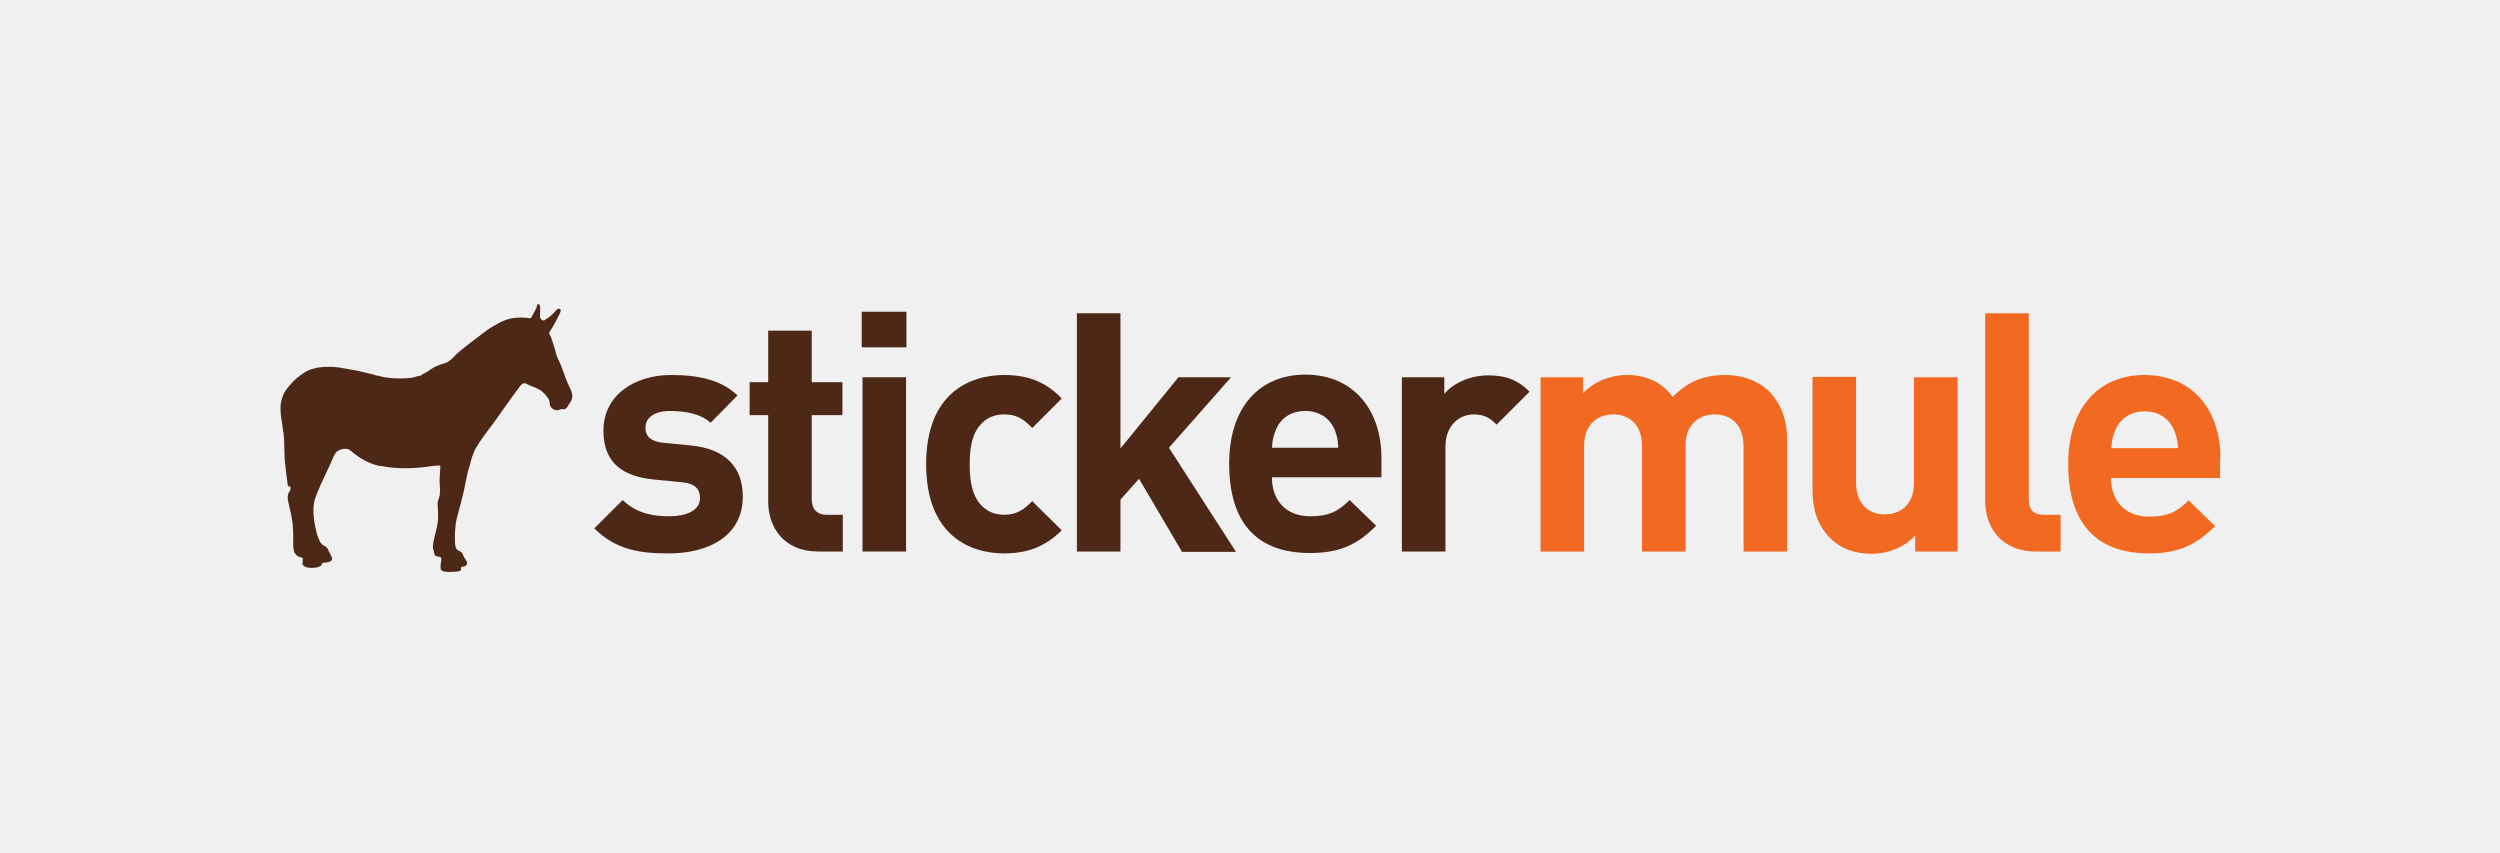
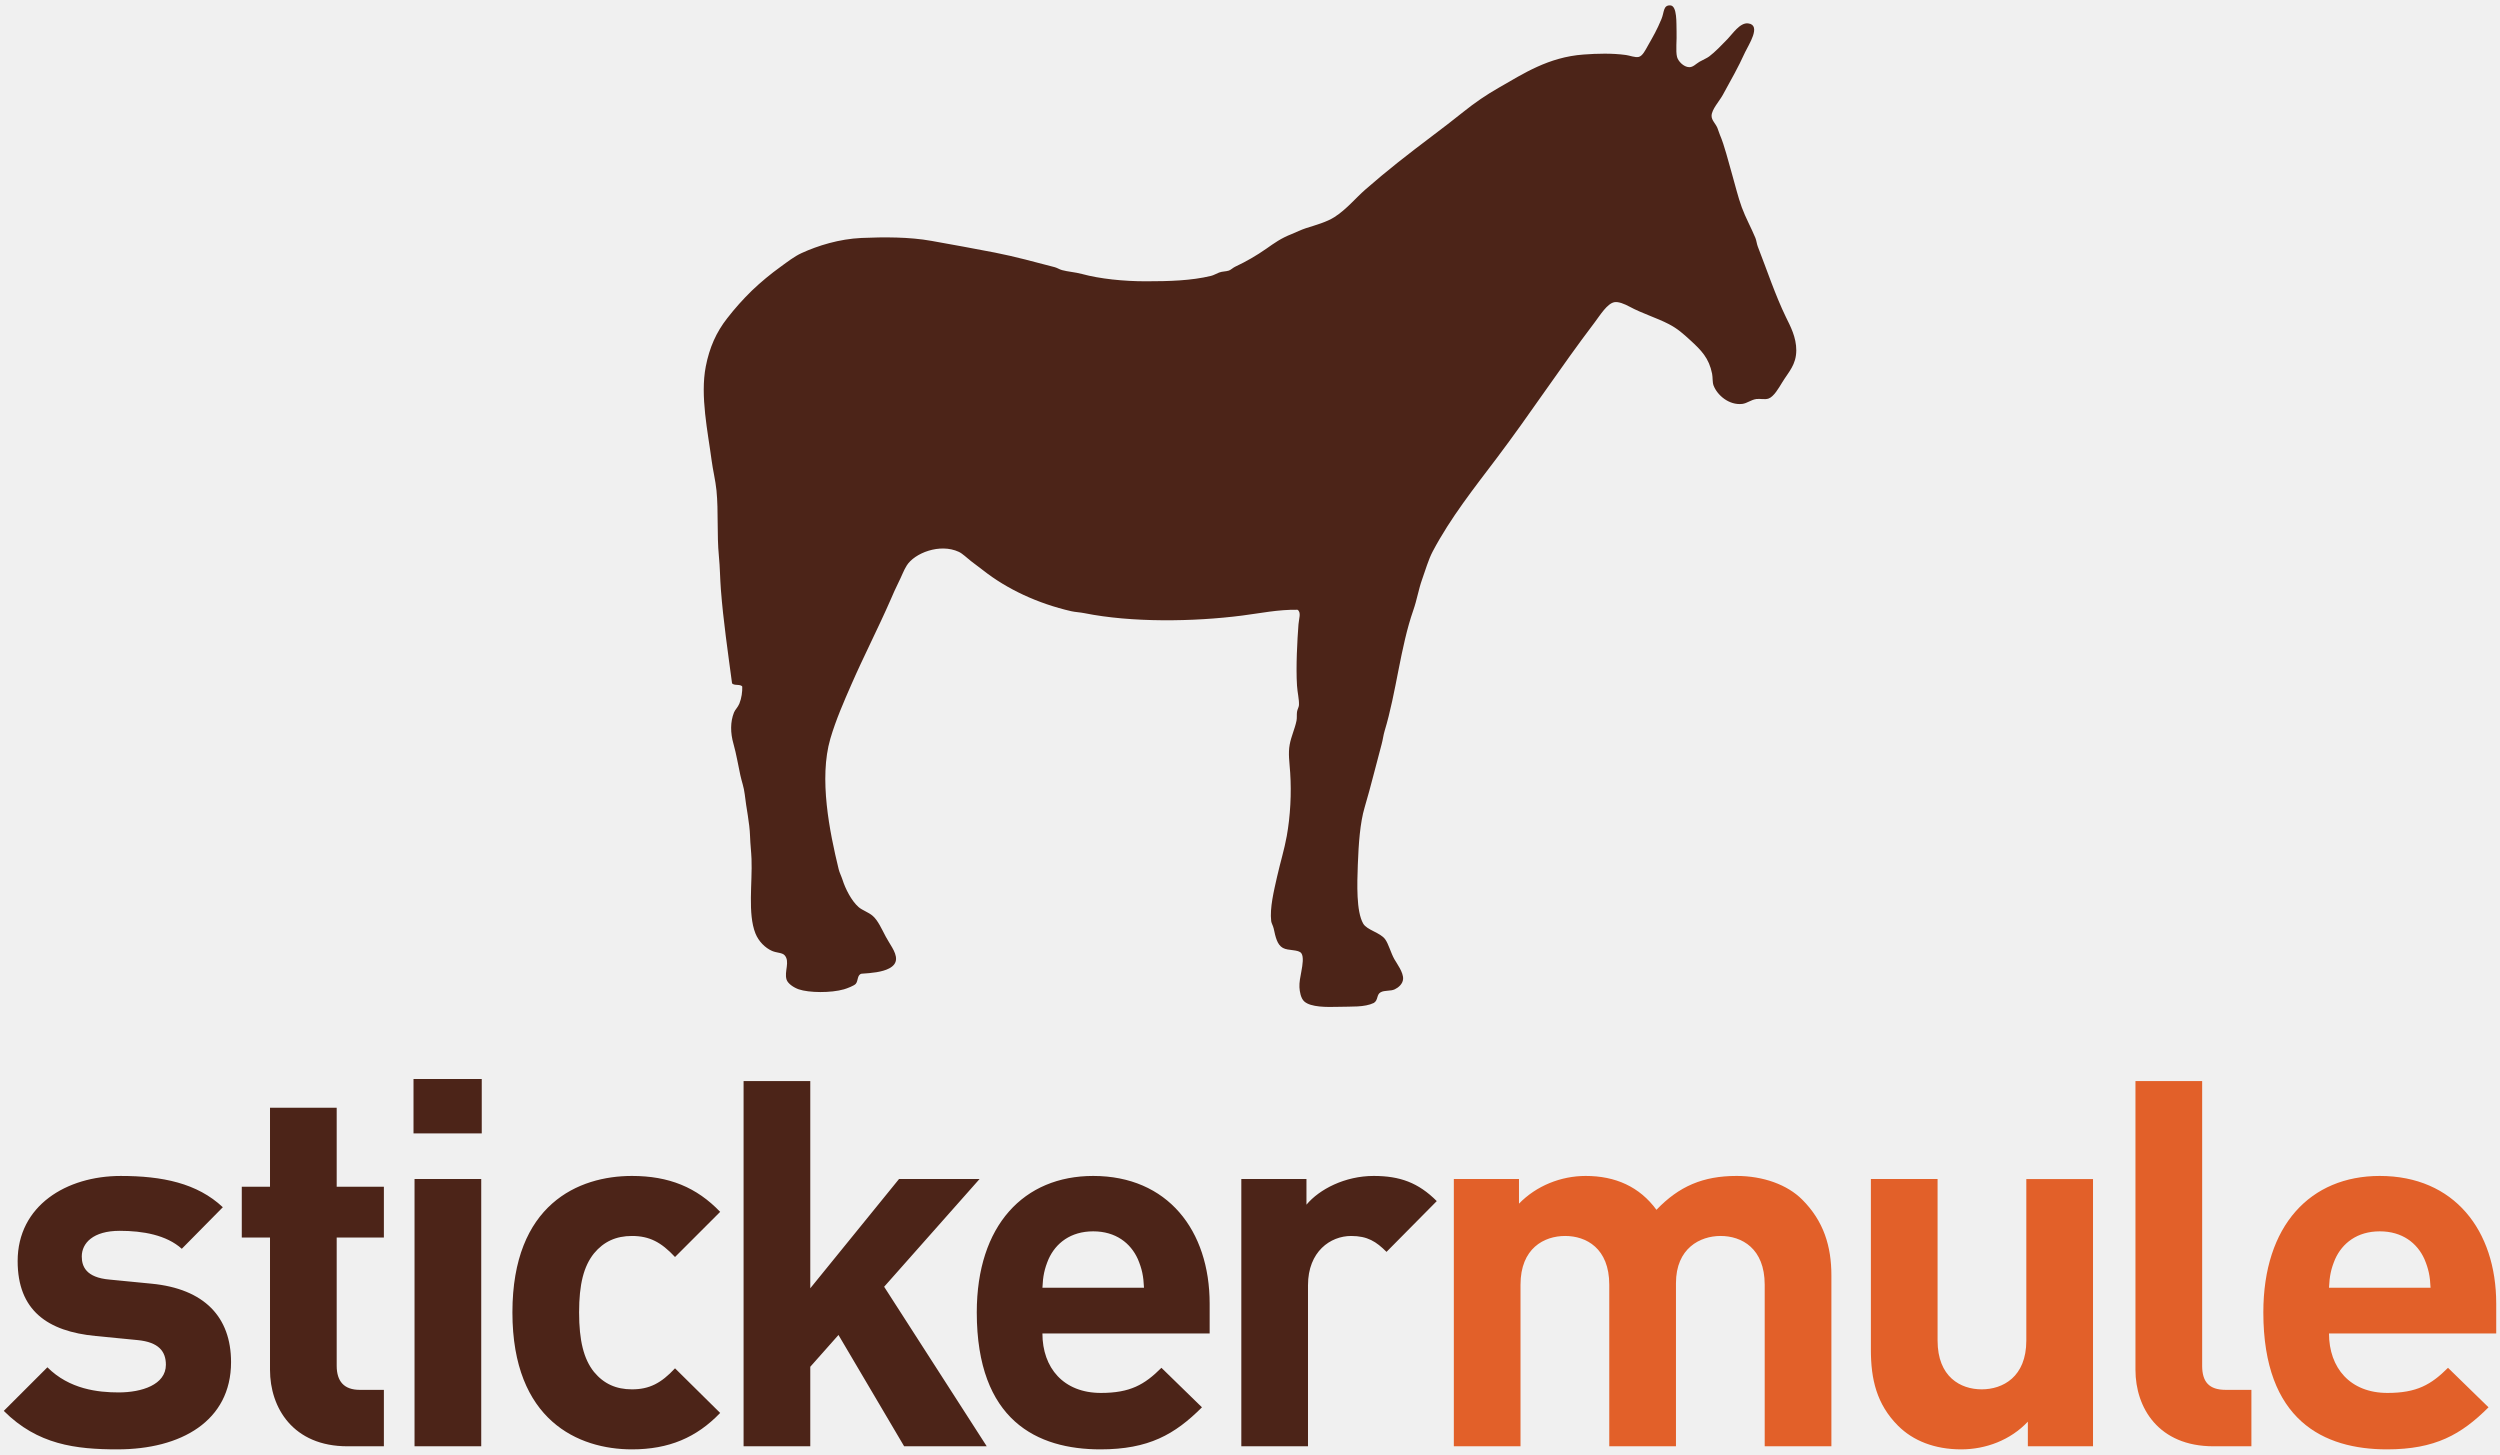
- <svg xmlns="http://www.w3.org/2000/svg" version="1.1" id="Layer_1" x="0px" y="0px" viewBox="0 0 660 225" style="enable-background:new 0 0 660 225;" xml:space="preserve">
-   <style type="text/css">
- 	.Arched_x0020_Green{fill:url(#SVGID_1_);stroke:#FFFFFF;stroke-width:0.25;stroke-miterlimit:1;}
- 	.st0{fill:#4E2817;}
- 	.st1{fill-rule:evenodd;clip-rule:evenodd;fill:#4E2817;}
- 	.st2{fill:#F26922;}
- </style>
-   <linearGradient id="SVGID_1_" gradientUnits="userSpaceOnUse" x1="330.307" y1="115.723" x2="331.014" y2="115.016">
-     <stop offset="0" style="stop-color:#1EAB4B" />
-     <stop offset="0.983" style="stop-color:#19361A" />
-   </linearGradient>
-   <path class="st0" d="M176.5,146.1c-7.2,0-13.8-0.8-19.6-6.6l7.5-7.5c3.8,3.8,8.7,4.3,12.3,4.3c4,0,8.1-1.3,8.1-4.8  c0-2.3-1.2-3.9-4.9-4.2l-7.2-0.7c-8.3-0.8-13.4-4.4-13.4-12.9c0-9.5,8.4-14.7,17.8-14.7c7.2,0,13.2,1.2,17.6,5.4l-7.1,7.2  c-2.7-2.4-6.7-3.1-10.7-3.1c-4.6,0-6.5,2.1-6.5,4.4c0,1.7,0.7,3.6,4.8,4l7.2,0.7c9.1,0.9,13.7,5.7,13.7,13.5  C196.1,141.3,187.4,146.1,176.5,146.1z" />
-   <path class="st0" d="M216.1,145.6c-9.4,0-13.3-6.6-13.3-13.2v-22.8h-4.9v-8.7h4.9V87.3h11.5v13.6h8.1v8.7h-8.1v22.1  c0,2.6,1.2,4.2,4,4.2h4.2v9.7H216.1z" />
-   <path class="st0" d="M227.5,91.7v-9.4h11.8v9.4H227.5z M227.7,145.6v-46h11.5v46H227.7z" />
-   <path class="st0" d="M265.1,146.1c-9.2,0-20.6-4.9-20.6-23.6c0-18.6,11.4-23.5,20.6-23.5c6.4,0,11.1,1.9,15.2,6.2l-7.8,7.8  c-2.4-2.6-4.4-3.6-7.4-3.6c-2.7,0-4.9,1-6.5,3c-1.8,2.2-2.6,5.3-2.6,10.2c0,4.9,0.8,8,2.6,10.3c1.7,2,3.8,3,6.5,3c3,0,5-1.1,7.4-3.6  l7.8,7.7C276.2,144.1,271.5,146.1,265.1,146.1z" />
-   <path class="st0" d="M312,145.6l-11.3-19.2l-4.9,5.5v13.7h-11.5V82.7h11.5v35.7l15.3-18.8H325l-16.4,18.6l17.7,27.5H312z" />
-   <path class="st0" d="M335.8,126.1c0,5.9,3.6,10.2,10.1,10.2c5,0,7.5-1.4,10.4-4.3l7,6.8c-4.7,4.7-9.2,7.2-17.5,7.2  c-10.9,0-21.3-4.9-21.3-23.6c0-15,8.1-23.5,20.1-23.5c12.8,0,20.1,9.4,20.1,22v5.1H335.8z M352.3,113.3c-1.2-2.7-3.8-4.8-7.7-4.8  s-6.5,2-7.7,4.8c-0.7,1.7-1,2.9-1.1,4.9h17.5C353.2,116.2,353,115,352.3,113.3z" />
-   <path class="st0" d="M395.1,112.1c-1.8-1.8-3.3-2.7-6.1-2.7c-3.5,0-7.4,2.7-7.4,8.5v27.7h-11.5v-46h11.2v4.4  c2.2-2.7,6.6-4.9,11.6-4.9c4.5,0,7.7,1.1,10.9,4.3L395.1,112.1z" />
-   <path class="st1" d="M121.5,150.7c-0.7,0.3-1.6,0.2-2.5,0.3c-0.8,0-1.9,0-2.4-0.4c-0.3-0.2-0.3-0.7-0.3-1c0-0.3,0.1-0.8,0.1-1.1  c0.1-0.4,0.2-1,0-1.3c-0.2-0.3-0.9-0.2-1.3-0.4c-0.4-0.2-0.5-0.8-0.6-1.4c0-0.2-0.2-0.4-0.2-0.5c-0.1-0.9,0.2-2.2,0.4-3.1  c0.2-1,0.5-1.9,0.7-2.9c0.3-1.4,0.3-3,0.2-4.5c0-0.8-0.2-1.4,0-2c0.1-0.6,0.4-1.1,0.5-1.7c0-0.2,0-0.4,0-0.6c0-0.2,0.1-0.3,0.1-0.5  c0-0.4-0.1-0.9-0.1-1.4c-0.1-1.3,0-3.2,0.1-4.3c0-0.4,0.2-0.8-0.1-1c-1.4,0-2.6,0.2-3.9,0.4c-3.4,0.4-7.8,0.5-11.1-0.2  c-0.3-0.1-0.6-0.1-0.9-0.1c-2.4-0.5-4.5-1.6-6.2-2.9c-0.3-0.2-0.6-0.4-0.9-0.7c-0.3-0.2-0.6-0.5-0.9-0.7c-1.3-0.6-3.1,0.1-3.7,1  c-0.2,0.3-0.4,0.8-0.6,1.2c-0.2,0.4-0.4,0.8-0.5,1.2c-0.9,2-1.9,4-2.8,6c-0.5,1.2-1.1,2.5-1.5,3.8c-0.8,2.8-0.1,6.5,0.6,9.2  c0.1,0.2,0.2,0.5,0.3,0.8c0.2,0.6,0.6,1.5,1.1,1.9c0.3,0.2,0.7,0.4,1,0.6c0.4,0.3,0.6,0.9,0.9,1.5c0.1,0.2,0.3,0.5,0.4,0.8  c0.3,0.6,0.5,1.1-0.2,1.5c-0.5,0.3-1.3,0.3-2,0.4c-0.3,0.1-0.2,0.5-0.4,0.7c-0.1,0.1-0.6,0.3-0.8,0.4c-0.9,0.3-2.5,0.3-3.2,0  c-0.4-0.1-0.8-0.4-0.9-0.7c-0.2-0.6,0.3-1.3-0.1-1.7c-0.2-0.2-0.6-0.2-0.9-0.3c-0.5-0.2-0.9-0.7-1.2-1.2c-0.5-1.4-0.2-3.5-0.3-5.2  c0-0.5-0.1-1-0.1-1.6c0-1-0.3-2-0.4-3c-0.1-0.5-0.2-0.9-0.3-1.3c-0.2-0.7-0.3-1.5-0.5-2.2c-0.2-0.8-0.2-1.6,0-2.2  c0.1-0.2,0.3-0.4,0.4-0.6c0.2-0.4,0.2-0.8,0.2-1.2c-0.1-0.2-0.6,0-0.7-0.2c-0.3-2.2-0.6-4.3-0.8-6.6c-0.1-0.8-0.1-1.5-0.1-2.3  c-0.1-1.5,0-3.1-0.2-4.6c-0.1-0.7-0.2-1.4-0.3-2.1c-0.3-2-0.8-4.5-0.4-6.6c0.3-1.3,0.7-2.4,1.5-3.4c0.5-0.7,1.1-1.3,1.7-2  c0.6-0.6,1.3-1.2,2-1.7c0.5-0.3,1-0.7,1.5-1c1.1-0.5,2.6-1,4.2-1.1c1.6-0.1,3.4-0.1,4.9,0.2c1.5,0.3,3,0.5,4.5,0.8  c1.4,0.3,2.8,0.7,4.2,1c0.2,0,0.3,0.2,0.5,0.2c0.4,0.1,0.9,0.1,1.4,0.3c1.3,0.3,2.9,0.5,4.5,0.5c1.7,0,3.2,0,4.6-0.4  c0.2-0.1,0.4-0.2,0.6-0.2c0.2-0.1,0.5-0.1,0.7-0.1c0.1,0,0.3-0.2,0.4-0.3c0.8-0.4,1.5-0.8,2.2-1.3c0.6-0.4,1-0.7,1.8-1  c0.3-0.1,0.7-0.3,1-0.4c0.7-0.2,1.5-0.4,2-0.8c0.9-0.5,1.5-1.3,2.2-2c0.7-0.6,1.5-1.3,2.3-1.9c1.6-1.3,3.2-2.4,4.7-3.6  c0.8-0.6,1.6-1.2,2.5-1.7c1.7-1,3.5-2.1,6-2.3c1-0.1,2-0.1,3,0c0.3,0,0.6,0.2,0.9,0.1c0.3-0.1,0.5-0.5,0.6-0.8  c0.4-0.7,0.6-1.1,1-1.9c0.2-0.5,0.1-1,0.6-1c0.5,0,0.4,1.3,0.4,1.8c0,0.6-0.1,1.4,0,1.8c0.1,0.3,0.5,0.7,0.9,0.7  c0.3,0,0.5-0.2,0.7-0.4c0.3-0.2,0.5-0.2,0.7-0.4c0.4-0.3,0.9-0.8,1.3-1.2c0.3-0.3,0.9-1.2,1.4-1.1c1,0.1,0,1.6-0.2,2  c-0.5,1.1-1,2-1.6,3c-0.2,0.4-0.8,1-0.8,1.5c0,0.3,0.3,0.5,0.4,0.9c0.1,0.2,0.1,0.3,0.2,0.5c0.3,0.8,0.6,1.9,0.9,2.8  c0.2,0.8,0.4,1.6,0.7,2.3c0.3,0.7,0.7,1.4,1,2.2c0.1,0.2,0.1,0.4,0.2,0.6c0.6,1.6,1.2,3.4,2,5c0.3,0.6,0.7,1.4,0.7,2.3  c0,1-0.5,1.5-1,2.3c-0.2,0.4-0.6,1-1,1.1c-0.3,0.1-0.6,0-0.9,0c-0.4,0.1-0.7,0.3-1,0.3c-0.9,0.1-1.8-0.6-2-1.3  c-0.1-0.2,0-0.5-0.1-0.8c-0.2-1.1-0.8-1.6-1.5-2.4c-0.5-0.5-0.9-0.8-1.5-1.1c-0.9-0.5-1.8-0.7-2.8-1.2c-0.3-0.2-0.8-0.4-1.1-0.3  c-0.5,0.1-1,0.9-1.4,1.4c-2.4,3.2-4.6,6.5-6.9,9.6c-1.6,2.1-3.2,4.2-4.5,6.5c-0.3,0.6-0.5,1.3-0.8,2c-0.2,0.7-0.4,1.4-0.6,2.2  c-0.9,2.6-1.2,5.8-2,8.5c-0.1,0.3-0.1,0.6-0.2,0.9c-0.4,1.4-0.8,3-1.2,4.5c-0.3,1.1-0.4,2.6-0.5,4c0,1.4-0.1,3.3,0.4,4.1  c0.3,0.5,1.2,0.6,1.5,1.1c0.2,0.3,0.4,1,0.7,1.4c0.2,0.3,0.7,0.9,0.6,1.4c0,0.3-0.3,0.6-0.6,0.7c-0.3,0.1-0.7,0.1-1,0.2  C121.7,150.1,121.8,150.5,121.5,150.7z" />
-   <path class="st2" d="M455.4,99c-5.7,0-9.9,1.8-13.8,5.8c-2.9-4-7.1-5.8-12.2-5.8c-4.2,0-8.5,1.7-11.5,4.8v-4.2h-11.2v46h11.5v-27.8  c0-6.3,4.1-8.4,7.7-8.4c3.6,0,7.6,2.1,7.6,8.4v27.8H445v-28.1c0-6,4.2-8.1,7.7-8.1c3.6,0,7.6,2.1,7.6,8.4v27.8h11.5v-29.4  c0-5-1.3-9.4-5-13.1C464.1,100.5,460,99,455.4,99z" />
-   <path class="st2" d="M505.3,127.4c0,6.3-4.1,8.4-7.7,8.4c-3.6,0-7.6-2.1-7.6-8.4V99.5h-11.5V129c0,5,1,9.4,4.7,13.1  c2.6,2.6,6.3,4.1,10.9,4.1c4.2,0,8.5-1.6,11.5-4.8v4.2h11.2v-46h-11.5V127.4z" />
-   <path class="st2" d="M535.6,131.7v-49h-11.5v49.7c0,6.5,4,13.2,13.4,13.2h6.5v-9.7h-4.4C536.7,135.9,535.6,134.5,535.6,131.7z" />
-   <path class="st2" d="M586.2,121c0-12.6-7.2-22-20.1-22c-11.9,0-20.1,8.5-20.1,23.5c0,18.6,10.4,23.6,21.3,23.6  c8.3,0,12.8-2.6,17.5-7.2l-7-6.8c-2.9,2.9-5.4,4.3-10.4,4.3c-6.5,0-10.1-4.3-10.1-10.2h28.8V121z M557.4,118.3  c0.1-2,0.4-3.3,1.1-4.9c1.2-2.7,3.8-4.8,7.7-4.8c3.9,0,6.4,2,7.7,4.8c0.7,1.7,1,2.9,1.1,4.9H557.4z" />
+ <svg xmlns="http://www.w3.org/2000/svg" width="2500" height="1455" viewBox="0 0 256 149" preserveAspectRatio="xMidYMid">
+   <path d="M12.044 148.423c-4.308 0-8.197-.474-11.664-3.94l4.467-4.465c2.258 2.259 5.2 2.574 7.3 2.574 2.365 0 4.834-.788 4.834-2.836 0-1.366-.735-2.311-2.889-2.523l-4.308-.42c-4.937-.473-7.984-2.626-7.984-7.669 0-5.674 4.991-8.72 10.558-8.72 4.255 0 7.828.735 10.454 3.203l-4.202 4.256c-1.576-1.418-3.993-1.84-6.357-1.84-2.731 0-3.886 1.262-3.886 2.627 0 1 .419 2.155 2.836 2.365l4.307.421c5.411.524 8.144 3.414 8.144 8.036 0 6.042-5.148 8.93-11.61 8.93zm23.53-.315c-5.567 0-7.931-3.94-7.931-7.828v-13.553h-2.89v-5.2h2.89v-8.09h6.829v8.09h4.833v5.2h-4.833v13.134c0 1.575.735 2.468 2.364 2.468h2.469v5.779h-3.73zm6.87 0h6.83v-27.37h-6.83v27.37zm-.105-32.045h6.988v-5.567h-6.988v5.567zm22.368 32.36c-5.464 0-12.24-2.942-12.24-14.027 0-11.083 6.776-13.973 12.24-13.973 3.781 0 6.618 1.156 9.035 3.678l-4.623 4.623c-1.418-1.523-2.626-2.154-4.412-2.154-1.63 0-2.89.577-3.888 1.785-1.05 1.314-1.523 3.153-1.523 6.041 0 2.89.473 4.781 1.523 6.095.998 1.209 2.258 1.786 3.888 1.786 1.786 0 2.994-.63 4.412-2.154l4.623 4.57c-2.417 2.521-5.254 3.73-9.035 3.73zm27.875-.315l-6.724-11.4-2.888 3.257v8.143h-6.83v-37.402h6.83v21.222l9.088-11.19h8.248l-9.772 11.033 10.507 16.337h-8.459zm14.16-11.557c0 3.52 2.153 6.093 5.99 6.093 2.993 0 4.464-.84 6.198-2.573l4.15 4.045c-2.783 2.783-5.462 4.307-10.4 4.307-6.463 0-12.66-2.942-12.66-14.027 0-8.93 4.832-13.973 11.924-13.973 7.616 0 11.924 5.569 11.924 13.08v3.048h-17.125zm9.771-7.617c-.734-1.629-2.257-2.838-4.57-2.838-2.312 0-3.834 1.209-4.57 2.838-.42.998-.578 1.734-.63 2.94h10.402c-.053-1.206-.21-1.942-.632-2.94zm25.466-.736c-1.05-1.051-1.943-1.628-3.625-1.628-2.102 0-4.415 1.577-4.415 5.044v16.494h-6.828v-27.37h6.671v2.628c1.314-1.577 3.942-2.943 6.883-2.943 2.68 0 4.57.683 6.461 2.576l-5.147 5.2z" fill="#4C2418" />
+   <path d="M177.819 120.423c-3.416 0-5.884 1.051-8.195 3.468-1.734-2.364-4.203-3.468-7.248-3.468-2.523 0-5.044.998-6.83 2.837v-2.521h-6.672v27.369h6.828V131.56c0-3.73 2.417-4.991 4.571-4.991s4.518 1.26 4.518 4.99v16.548h6.83v-16.705c0-3.573 2.468-4.833 4.568-4.833 2.155 0 4.519 1.26 4.519 4.99v16.548h6.83v-17.493c0-2.995-.788-5.57-2.996-7.775-1.523-1.523-3.992-2.417-6.723-2.417zm29.68 16.864c0 3.729-2.416 4.99-4.57 4.99-2.153 0-4.517-1.261-4.517-4.99v-16.548h-6.83v17.494c0 2.992.58 5.567 2.785 7.774 1.522 1.523 3.73 2.416 6.461 2.416 2.522 0 5.043-.945 6.828-2.836v2.52h6.673V120.74h-6.83v16.548zm18.007 2.574v-29.155h-6.83v29.574c0 3.888 2.366 7.828 7.985 7.828h3.888v-5.779h-2.627c-1.732 0-2.416-.84-2.416-2.468zm30.114-6.358c0-7.511-4.307-13.08-11.925-13.08-7.092 0-11.924 5.044-11.924 13.973 0 11.085 6.2 14.027 12.661 14.027 4.937 0 7.617-1.524 10.4-4.307l-4.149-4.045c-1.734 1.733-3.205 2.573-6.199 2.573-3.835 0-5.988-2.573-5.988-6.093h17.124v-3.048zm-17.124-1.628c.052-1.207.209-1.943.629-2.941.735-1.629 2.26-2.838 4.57-2.838 2.313 0 3.835 1.209 4.571 2.838.42.998.578 1.734.63 2.94h-10.4z" fill="#E26029" />
+   <path d="M140.685 102.705c-.962.462-2.276.359-3.635.4-1.17.031-2.807.056-3.487-.546-.37-.326-.477-1.035-.5-1.448-.03-.491.095-1.095.198-1.645.124-.651.254-1.484 0-1.843-.293-.415-1.339-.24-1.893-.55-.59-.326-.754-1.113-.943-1.991-.062-.278-.225-.53-.254-.748-.164-1.346.288-3.152.597-4.535.33-1.462.757-2.831.998-4.188.367-2.047.49-4.36.35-6.477-.072-1.102-.22-1.969-.05-2.89.16-.862.52-1.58.697-2.44.055-.275.013-.6.05-.899.037-.263.188-.48.201-.696.03-.577-.154-1.275-.2-1.994-.122-1.922.025-4.631.151-6.28.041-.571.31-1.227-.101-1.493-1.997-.03-3.82.36-5.682.597-5.01.64-11.313.724-16.147-.249-.457-.092-.915-.103-1.343-.2-3.429-.788-6.581-2.262-9.02-4.186-.376-.296-.823-.619-1.245-.945-.414-.321-.857-.767-1.247-.947-1.952-.906-4.539.138-5.33 1.395-.318.502-.543 1.149-.848 1.743-.291.57-.546 1.173-.797 1.747-1.288 2.946-2.741 5.757-4.036 8.72-.748 1.708-1.583 3.612-2.144 5.53-1.187 4.072-.08 9.526.85 13.356.082.35.27.7.398 1.095.293.927.921 2.157 1.644 2.792.377.33 1.018.528 1.444.898.536.457.933 1.367 1.345 2.141.173.324.414.69.648 1.096.496.86.666 1.631-.299 2.142-.725.385-1.825.484-2.84.547-.464.118-.317.741-.598 1.047-.158.174-.842.448-1.196.55-1.337.387-3.595.361-4.636 0-.52-.184-1.113-.583-1.244-.997-.258-.815.382-1.845-.2-2.493-.254-.278-.809-.23-1.297-.446-.694-.31-1.36-.96-1.694-1.797-.796-2.007-.302-5.16-.397-7.623-.027-.719-.124-1.49-.149-2.293-.048-1.46-.392-2.894-.548-4.336-.079-.702-.31-1.301-.448-1.941-.229-1.032-.402-2.145-.698-3.191-.33-1.148-.338-2.266.05-3.238.107-.272.393-.524.547-.9.23-.563.313-1.224.298-1.742-.169-.294-.868-.063-1.047-.347-.416-3.15-.89-6.322-1.145-9.618-.084-1.1-.088-2.25-.201-3.389-.216-2.253-.035-4.545-.246-6.726-.106-1.064-.366-2.063-.5-3.092-.38-2.89-1.186-6.6-.597-9.616.376-1.936 1.072-3.503 2.193-4.933a27.418 27.418 0 0 1 2.539-2.843 27.557 27.557 0 0 1 2.943-2.44c.673-.486 1.387-1.051 2.142-1.395 1.67-.764 3.845-1.443 6.128-1.547 2.296-.099 4.896-.112 7.177.301 2.176.394 4.34.776 6.477 1.196 2.094.41 4.147.98 6.13 1.494.255.067.475.225.747.3.631.172 1.347.209 2.044.397 1.845.503 4.276.75 6.528.75 2.448 0 4.657-.067 6.678-.55.3-.07.529-.228.845-.348.32-.123.703-.098.998-.2.2-.07.416-.288.648-.398a21.194 21.194 0 0 0 3.188-1.843c.822-.577 1.496-1.07 2.59-1.496.485-.189.975-.449 1.447-.598 1.033-.327 2.151-.636 2.942-1.146 1.24-.796 2.155-1.939 3.187-2.84a93.927 93.927 0 0 1 3.29-2.74c2.288-1.825 4.615-3.493 6.775-5.233a27.303 27.303 0 0 1 3.59-2.442c2.512-1.434 5.057-3.124 8.668-3.388 1.413-.104 2.906-.147 4.338.049.394.055.935.275 1.294.199.397-.084.686-.683.946-1.145.539-.955.92-1.589 1.397-2.742.292-.713.17-1.421.896-1.395.741.028.615 1.923.648 2.642.04.87-.106 2.037.05 2.64.106.418.662 1.035 1.246 1.047.4.007.668-.324 1.046-.55.39-.227.751-.361.996-.546.592-.443 1.298-1.18 1.893-1.795.494-.507 1.266-1.696 2.097-1.593 1.415.17.01 2.257-.303 2.938-.74 1.633-1.454 2.85-2.289 4.386-.347.635-1.146 1.489-1.15 2.145 0 .46.398.768.6 1.245.097.227.152.471.251.695.486 1.13.856 2.714 1.246 4.037.326 1.115.594 2.291.996 3.39.393 1.073.96 2.082 1.396 3.137.113.277.136.616.25.899.911 2.327 1.79 4.982 2.884 7.227.448.909 1.056 2.043 1.052 3.389-.01 1.482-.78 2.19-1.449 3.287-.349.58-.865 1.463-1.393 1.645-.392.134-.847-.007-1.244.048-.56.078-.95.44-1.447.5-1.356.156-2.57-.9-2.942-1.894-.123-.336-.068-.794-.146-1.196-.324-1.617-1.107-2.399-2.241-3.439-.725-.66-1.28-1.169-2.195-1.645-1.272-.66-2.69-1.068-4.036-1.794-.497-.266-1.121-.531-1.547-.447-.721.142-1.44 1.31-1.99 2.044-3.52 4.635-6.627 9.398-10.07 13.954-2.273 3.01-4.704 6.068-6.528 9.516-.457.866-.73 1.878-1.096 2.89-.354.989-.525 2.086-.897 3.14-1.324 3.79-1.736 8.401-2.936 12.358-.128.415-.176.893-.302 1.344-.552 2.02-1.106 4.335-1.743 6.479-.476 1.598-.62 3.755-.7 5.881-.073 1.969-.168 4.775.55 6.026.378.666 1.73.908 2.244 1.598.352.477.59 1.414.945 2.043.245.435.95 1.364.897 2.041-.04.508-.471.865-.849 1.048-.418.206-1.038.08-1.442.3-.45.245-.236.794-.701 1.095" fill="#4C2418" />
</svg>
